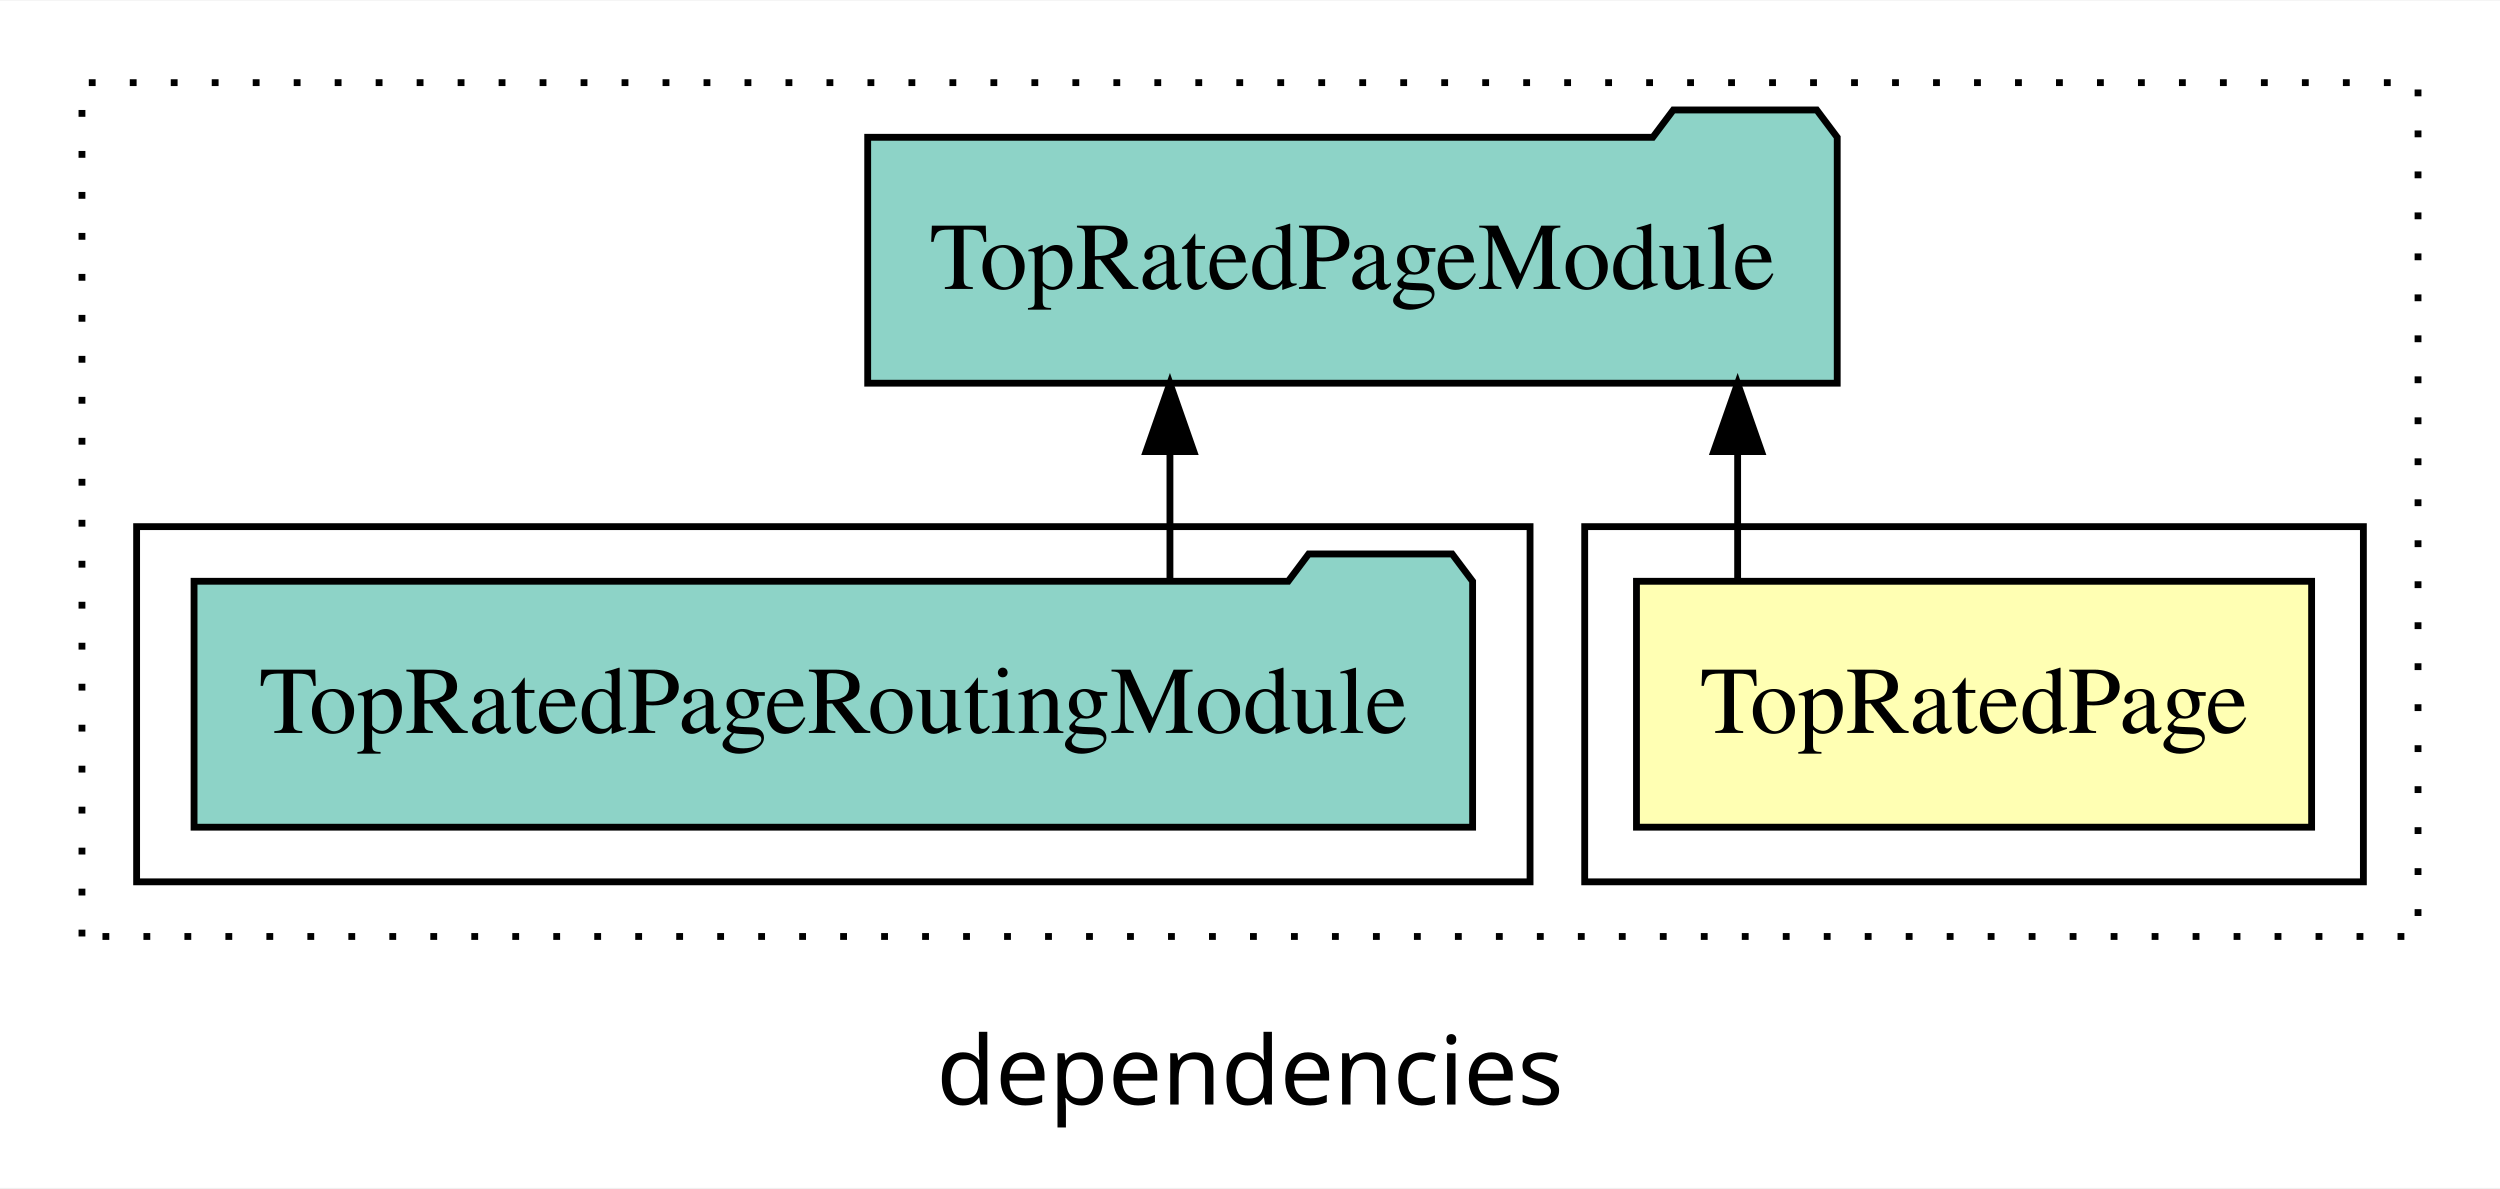
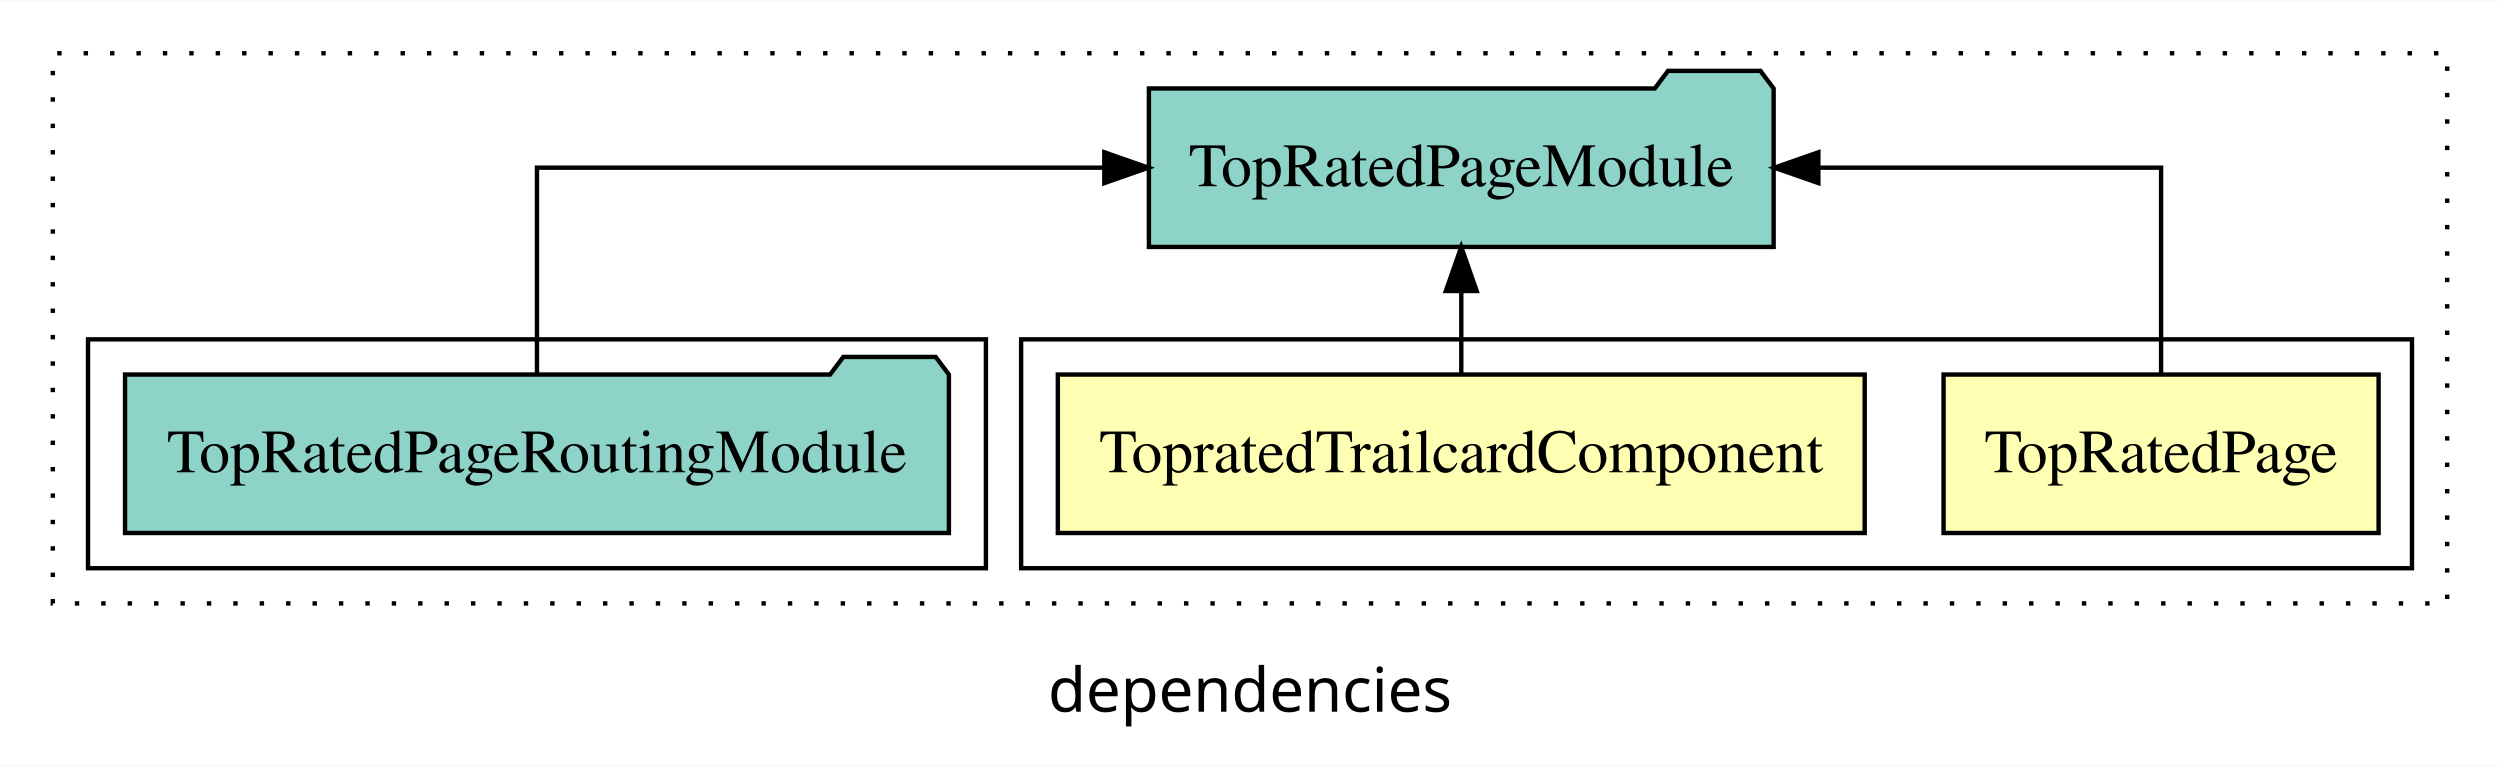
- <svg xmlns="http://www.w3.org/2000/svg" width="366pt" height="174pt" viewBox="0.00 0.00 366.00 173.80">
+ <svg xmlns="http://www.w3.org/2000/svg" width="568pt" height="174pt" viewBox="0.00 0.00 568.00 173.80">
  <g id="graph0" class="graph" transform="scale(1 1) rotate(0) translate(4 169.8)">
-     <polygon fill="white" stroke="transparent" points="-4,4 -4,-169.8 362,-169.8 362,4 -4,4" />
-     <text text-anchor="middle" x="179" y="-8.2" font-family="sans-serif" font-size="14.00">dependencies</text>
+     <polygon fill="white" stroke="transparent" points="-4,4 -4,-169.8 564,-169.8 564,4 -4,4" />
+     <text text-anchor="middle" x="280" y="-8.2" font-family="sans-serif" font-size="14.00">dependencies</text>
    <g id="clust1" class="cluster">
-       <polygon fill="none" stroke="black" stroke-dasharray="1,5" points="8,-32.8 8,-157.8 350,-157.8 350,-32.8 8,-32.8" />
+       <polygon fill="none" stroke="black" stroke-dasharray="1,5" points="8,-32.8 8,-157.8 552,-157.8 552,-32.8 8,-32.8" />
    </g>
    <g id="clust2" class="cluster">
-       <polygon fill="none" stroke="black" points="228,-40.8 228,-92.8 342,-92.8 342,-40.8 228,-40.8" />
+       <polygon fill="none" stroke="black" points="228,-40.8 228,-92.8 544,-92.8 544,-40.8 228,-40.8" />
    </g>
-     <g id="clust4" class="cluster">
+     <g id="clust5" class="cluster">
      <polygon fill="none" stroke="black" points="16,-40.8 16,-92.8 220,-92.8 220,-40.8 16,-40.8" />
    </g>
    <g id="node1" class="node">
-       <polygon fill="#ffffb3" stroke="black" points="334.42,-84.8 235.58,-84.8 235.58,-48.8 334.42,-48.8 334.42,-84.8" />
-       <text text-anchor="middle" x="285" y="-62.6" font-family="Times,serif" font-size="14.00">TopRatedPage</text>
+       <polygon fill="#ffffb3" stroke="black" points="536.42,-84.8 437.58,-84.8 437.58,-48.8 536.42,-48.8 536.42,-84.8" />
+       <text text-anchor="middle" x="487" y="-62.6" font-family="Times,serif" font-size="14.00">TopRatedPage</text>
+     </g>
+     <g id="node3" class="node">
+       <polygon fill="#8dd3c7" stroke="black" points="398.97,-149.8 395.97,-153.8 374.97,-153.8 371.97,-149.8 257.03,-149.8 257.03,-113.8 398.97,-113.8 398.97,-149.8" />
+       <text text-anchor="middle" x="328" y="-127.6" font-family="Times,serif" font-size="14.00">TopRatedPageModule</text>
+     </g>
+     <g id="edge1" class="edge">
+       <path fill="none" stroke="black" d="M487,-84.91C487,-104.14 487,-131.8 487,-131.8 487,-131.8 409.13,-131.8 409.13,-131.8" />
+       <polygon fill="black" stroke="black" points="409.13,-128.3 399.13,-131.8 409.13,-135.3 409.13,-128.3" />
    </g>
    <g id="node2" class="node">
-       <polygon fill="#8dd3c7" stroke="black" points="264.97,-149.8 261.97,-153.8 240.97,-153.8 237.97,-149.8 123.03,-149.8 123.03,-113.8 264.97,-113.8 264.97,-149.8" />
-       <text text-anchor="middle" x="194" y="-127.6" font-family="Times,serif" font-size="14.00">TopRatedPageModule</text>
+       <polygon fill="#ffffb3" stroke="black" points="419.66,-84.8 236.34,-84.8 236.34,-48.8 419.66,-48.8 419.66,-84.8" />
+       <text text-anchor="middle" x="328" y="-62.6" font-family="Times,serif" font-size="14.00">TopratedTrailcardComponent</text>
    </g>
-     <g id="edge1" class="edge">
-       <path fill="none" stroke="black" d="M250.39,-84.91C250.39,-84.91 250.39,-103.79 250.39,-103.79" />
-       <polygon fill="black" stroke="black" points="246.89,-103.79 250.39,-113.79 253.89,-103.79 246.89,-103.79" />
+     <g id="edge2" class="edge">
+       <path fill="none" stroke="black" d="M328,-84.91C328,-84.91 328,-103.79 328,-103.79" />
+       <polygon fill="black" stroke="black" points="324.5,-103.79 328,-113.79 331.5,-103.79 324.5,-103.79" />
    </g>
-     <g id="node3" class="node">
+     <g id="node4" class="node">
      <polygon fill="#8dd3c7" stroke="black" points="211.59,-84.8 208.59,-88.8 187.59,-88.8 184.59,-84.8 24.41,-84.8 24.41,-48.8 211.59,-48.8 211.59,-84.8" />
      <text text-anchor="middle" x="118" y="-62.6" font-family="Times,serif" font-size="14.00">TopRatedPageRoutingModule</text>
    </g>
-     <g id="edge2" class="edge">
-       <path fill="none" stroke="black" d="M167.28,-84.91C167.28,-84.91 167.28,-103.79 167.28,-103.79" />
-       <polygon fill="black" stroke="black" points="163.78,-103.79 167.28,-113.79 170.78,-103.79 163.78,-103.79" />
+     <g id="edge3" class="edge">
+       <path fill="none" stroke="black" d="M118,-84.91C118,-104.14 118,-131.8 118,-131.8 118,-131.8 246.9,-131.8 246.9,-131.8" />
+       <polygon fill="black" stroke="black" points="246.9,-135.3 256.9,-131.8 246.9,-128.3 246.9,-135.3" />
    </g>
  </g>
</svg>
